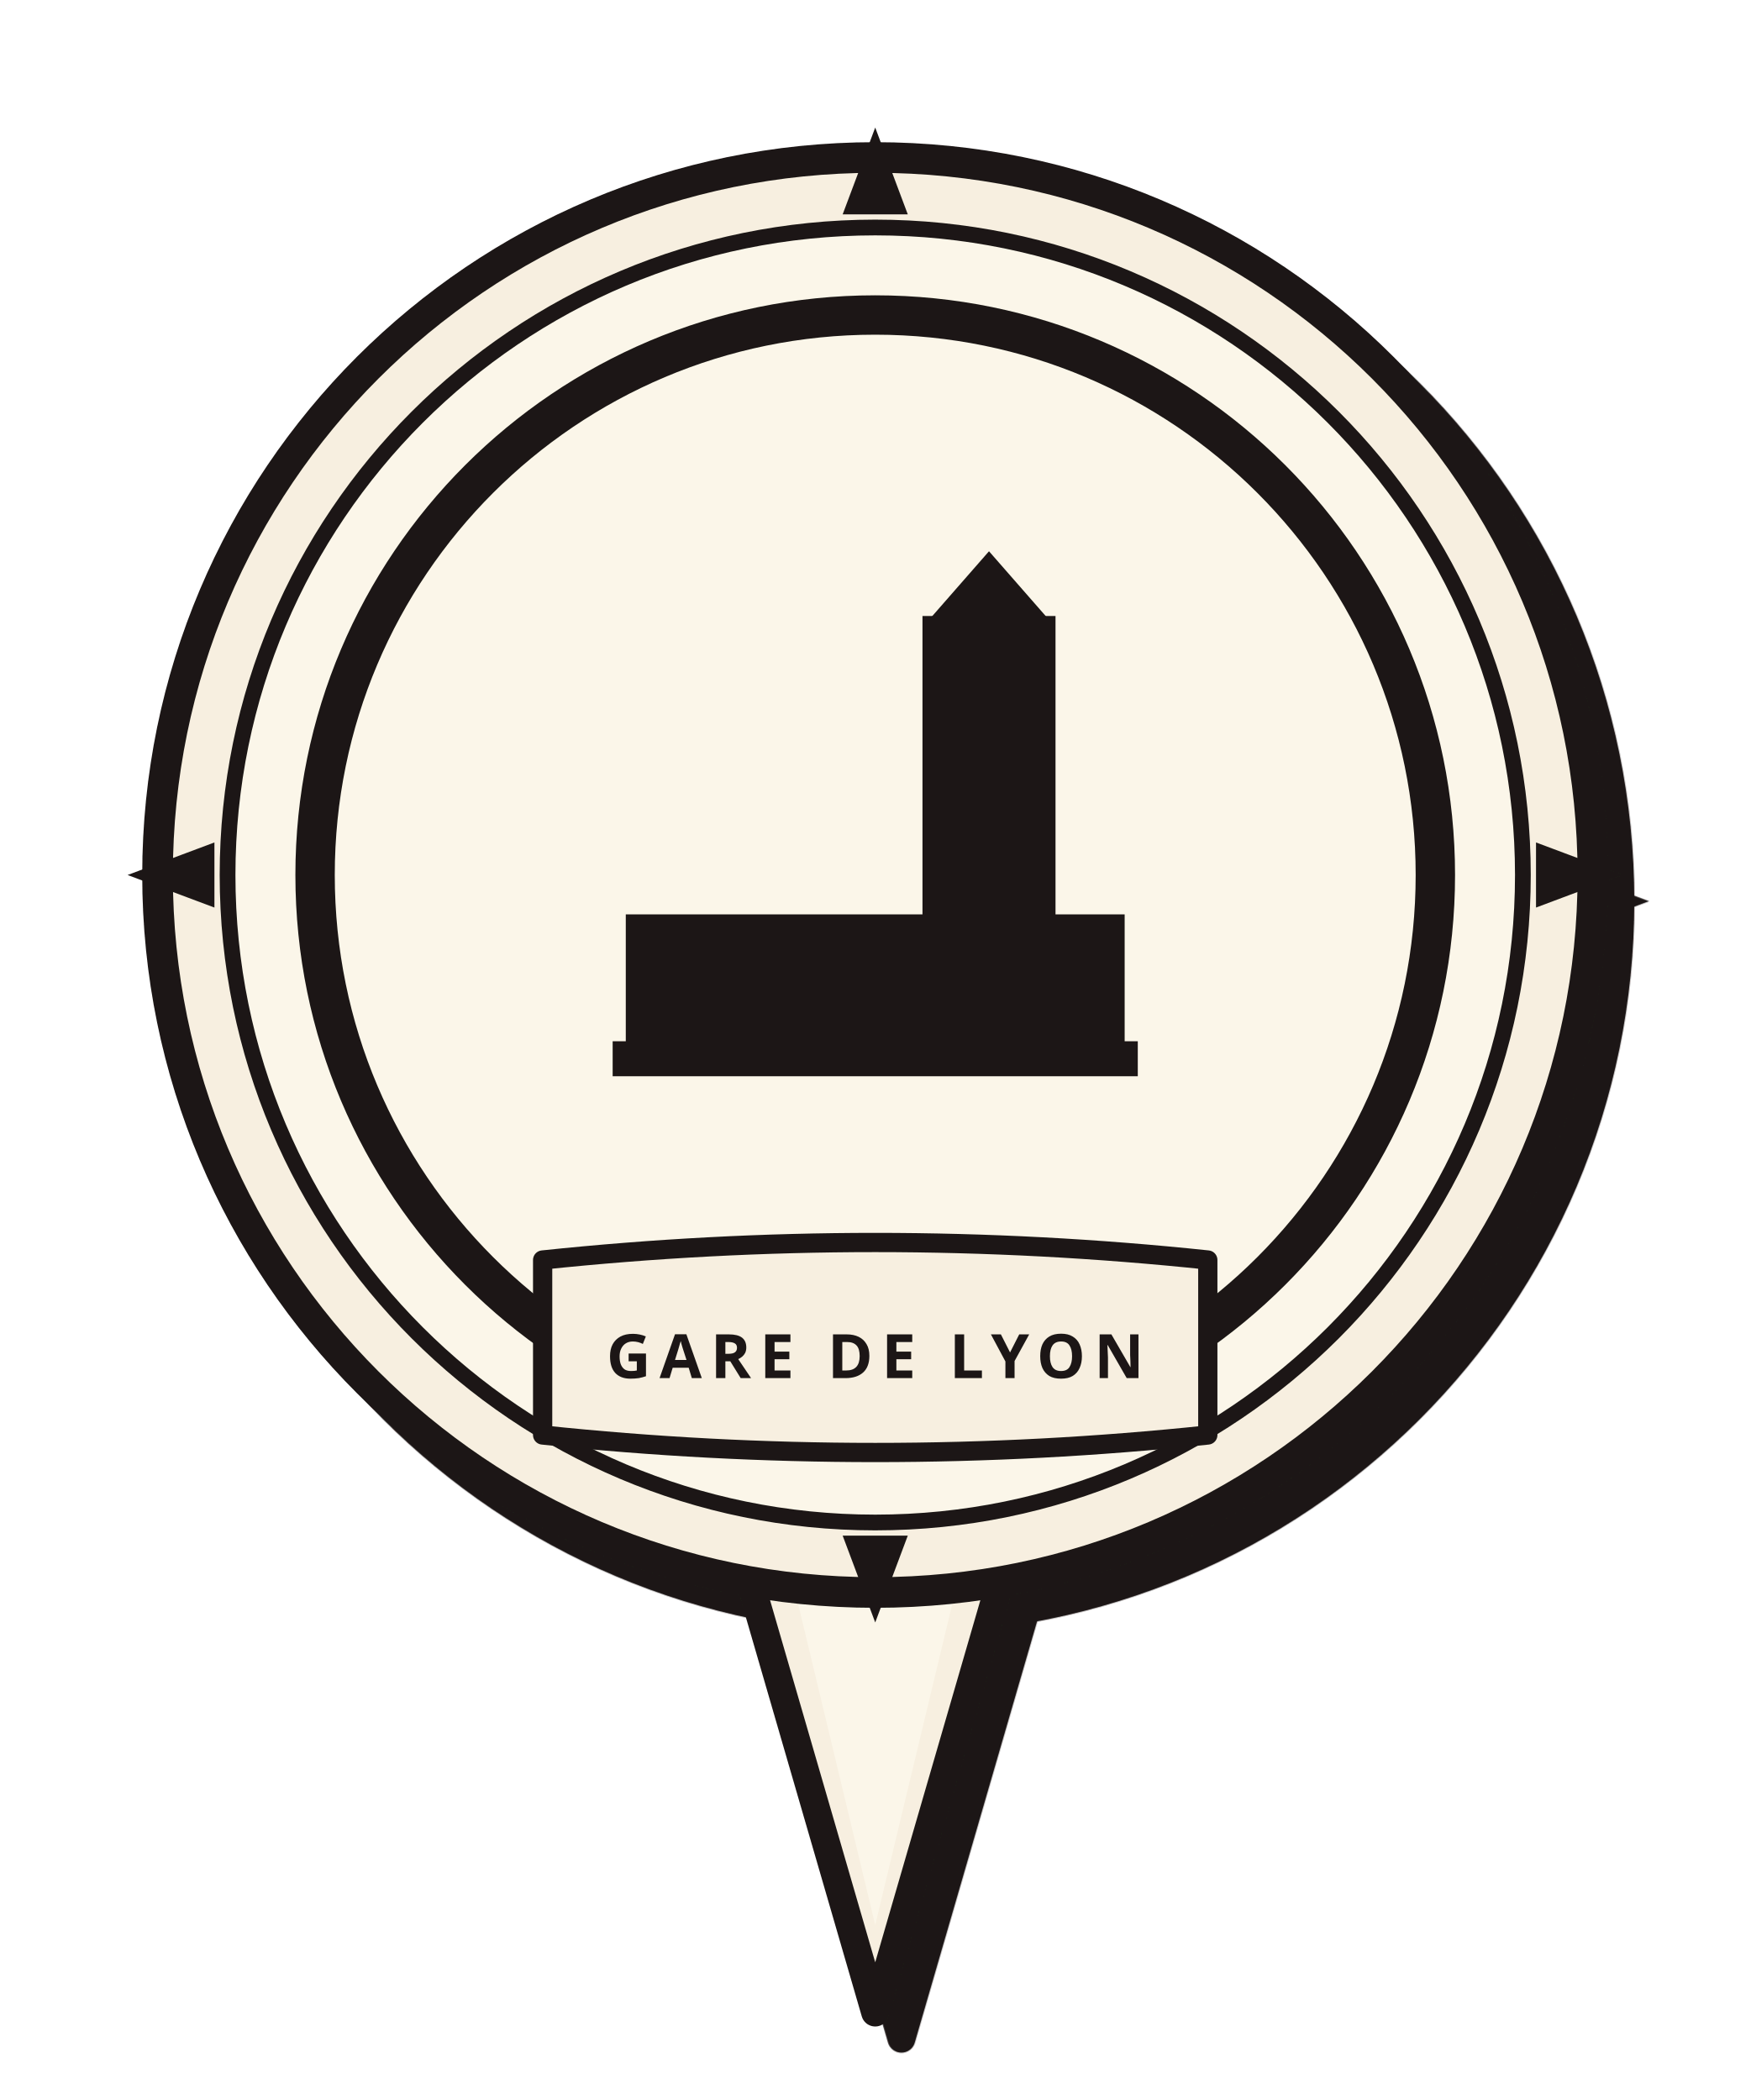
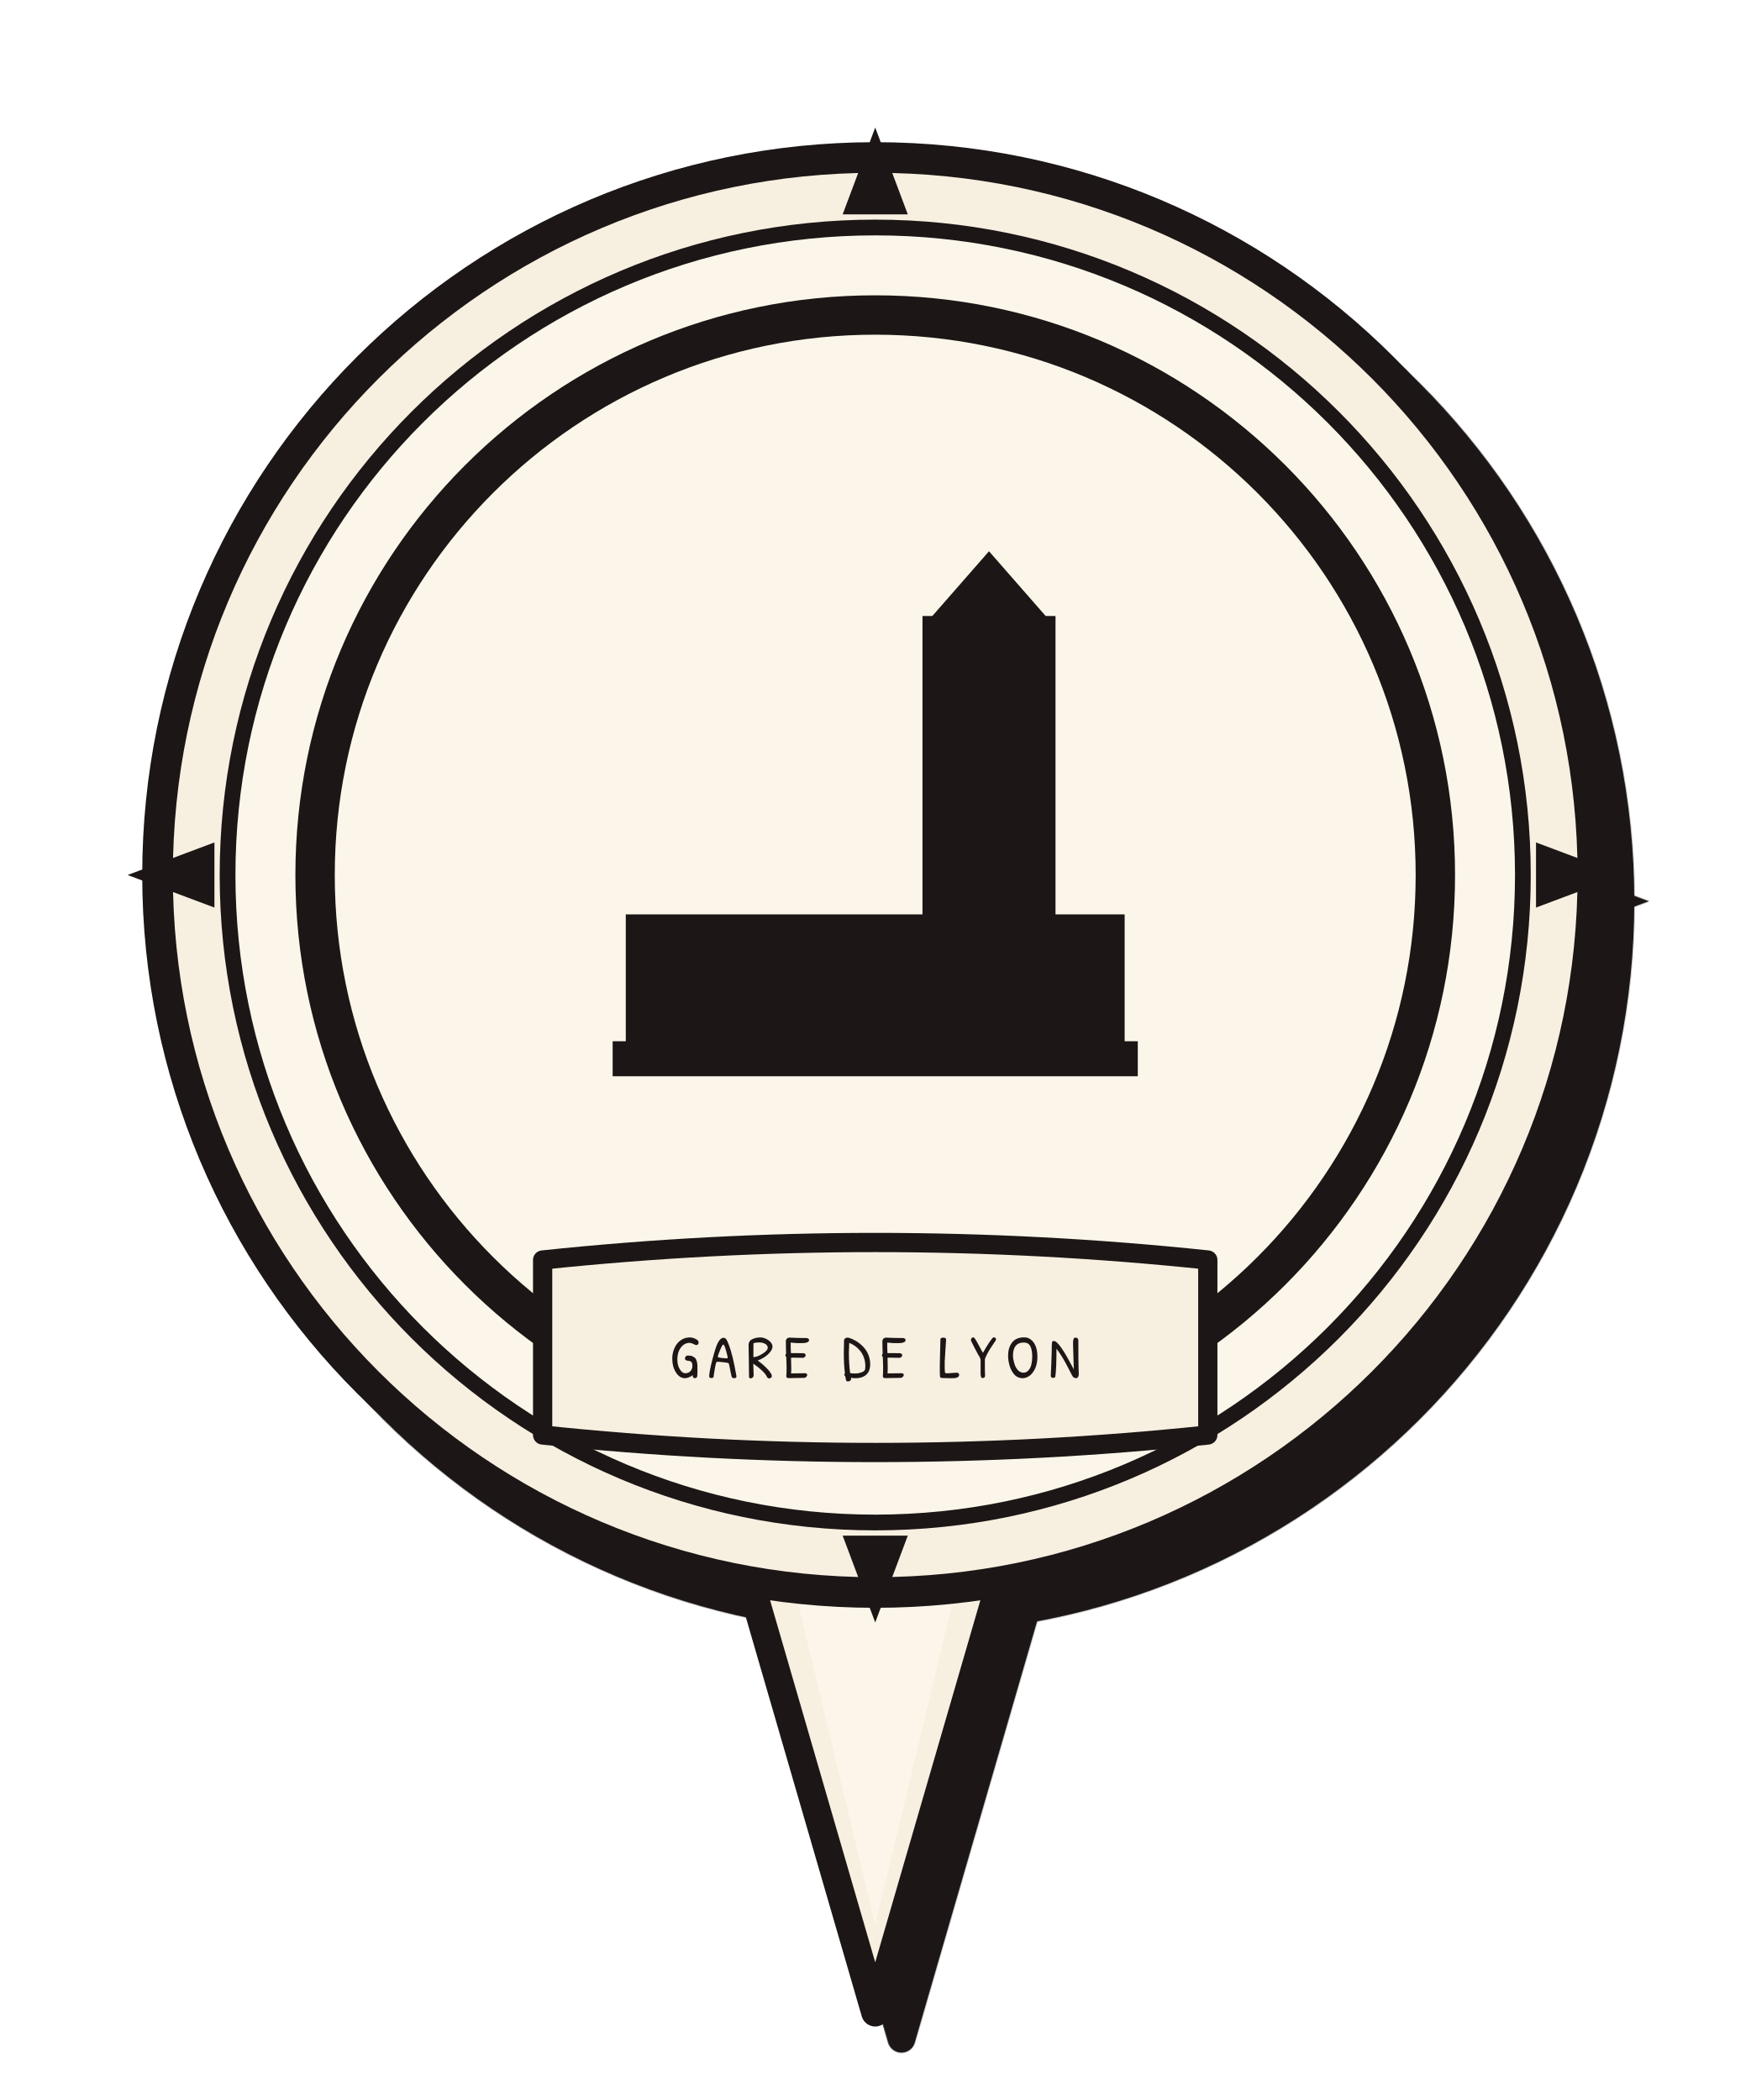
<svg xmlns="http://www.w3.org/2000/svg" viewBox="0 0 200 240" width="100%" height="100%">
  <defs>
    <filter id="comicShadow" x="-20%" y="-20%" width="150%" height="150%">
      <feDropShadow id="station-shadow" dx="3" dy="3" stdDeviation="0" flood-color="#1C1917" flood-opacity="1" />
    </filter>
  </defs>
  <g filter="url(#comicShadow)">
    <polygon points="100,230 82,168 118,168" fill="#F7EFE0" stroke="#1C1917" stroke-width="3.2" stroke-linejoin="round" />
    <polygon id="station-pin-inner" points="100,220 88,170 112,170" fill="#FBF6E9" />
    <circle cx="100" cy="100" r="82" fill="#F7EFE0" stroke="#1C1917" stroke-width="3.5" />
    <circle cx="100" cy="100" r="74" fill="#FBF6E9" stroke="#1C1917" stroke-width="1.8" />
    <circle id="station-accent" cx="100" cy="100" r="64" fill="none" stroke="#1C1917" stroke-width="4.5" stroke-linecap="round" />
    <circle cx="100" cy="100" r="64" fill="none" stroke="#1C1917" stroke-width="1.2" stroke-dasharray="5,4" />
    <g fill="#1C1917" stroke="#1C1917" stroke-width="1">
      <path d="M 100,16 L 103,24 L 97,24 Z" />
      <path d="M 100,184 L 103,176 L 97,176 Z" />
      <path d="M 16,100 L 24,103 L 24,97 Z" />
      <path d="M 184,100 L 176,103 L 176,97 Z" />
    </g>
    <g id="station-glyph" transform="translate(100, 95)">
      <rect x="-28" y="10" width="56" height="16" fill="#1C1917" stroke="#1C1917" stroke-width="1" />
      <rect x="-30" y="24" width="60" height="4" fill="#1C1917" />
      <rect x="6" y="-24" width="14" height="34" fill="#1C1917" stroke="#1C1917" stroke-width="1.2" />
      <circle cx="13" cy="-14" r="4.5" fill="#1C1917" stroke="#1C1917" stroke-width="1" />
      <circle cx="13" cy="-14" r="1" fill="#1C1917" />
      <polygon points="6,-24 13,-32 20,-24" fill="#1C1917" />
    </g>
    <g transform="translate(100, 154)">
      <path id="M -42,-10 Q 0,-14 42,-10 Q 42,10 42,10 Q 0,14 -42,10 Z" d="M -38,-10 Q 0,-14 38,-10 Q 38,10 38,10 Q 0,14 -38,10 Z" fill="#F7EFE0" stroke="#1C1917" stroke-width="2.2" stroke-linejoin="round" />
-       <text id="station-label" x="0" y="3.5" font-family="'Patrick Hand', 'Comic Neue', sans-serif" font-size="7" font-weight="bold" fill="#1C1917" text-anchor="middle" letter-spacing="1">GARE DE LYON</text>
+       <g id="station-label" fill="#1C1917">
+         <path d="M-21.18,-1.15 Q-20.85,-1.15 -20.52,-0.98 Q-20.18,-0.81 -20.18,-0.60 Q-20.18,-0.28 -20.45,-0.28 Q-20.55,-0.28 -20.79,-0.41 Q-21.04,-0.53 -21.20,-0.53 Q-21.81,-0.53 -22.21,0.01 Q-22.61,0.55 -22.61,1.38 Q-22.61,2.00 -22.34,2.47 Q-22.07,2.94 -21.69,2.94 Q-21.32,2.94 -21.10,2.69 Q-20.89,2.44 -20.89,2.13 Q-20.89,1.95 -20.91,1.84 Q-20.94,1.72 -21.04,1.63 Q-21.13,1.53 -21.30,1.53 Q-21.46,1.53 -21.60,1.46 Q-21.74,1.39 -21.74,1.27 Q-21.74,1.15 -21.67,1.05 Q-21.60,0.94 -21.48,0.92 Q-21.01,0.92 -20.84,1.02 Q-20.68,1.12 -20.60,1.18 Q-20.51,1.25 -20.46,1.39 Q-20.40,1.54 -20.37,1.64 Q-20.34,1.74 -20.32,1.95 Q-20.31,2.32 -20.31,2.80 Q-20.31,3.29 -20.38,3.40 Q-20.44,3.49 -20.59,3.50 Q-20.74,3.50 -20.79,3.44 Q-20.85,3.37 -20.86,3.16 Q-21.03,3.30 -21.29,3.41 Q-21.54,3.51 -21.74,3.51 Q-22.35,3.51 -22.77,2.85 Q-23.19,2.20 -23.19,1.27 Q-23.19,0.78 -23.03,0.31 Q-22.87,-0.16 -22.60,-0.48 Q-22.02,-1.15 -21.18,-1.15 ZM-17.33,-1.11 Q-17.15,-1.11 -17.03,-0.96 Q-16.91,-0.80 -16.73,-0.32 Q-16.28,0.82 -15.86,3.25 Q-15.86,3.28 -15.86,3.34 Q-15.86,3.39 -15.92,3.45 Q-15.99,3.51 -16.11,3.51 Q-16.24,3.51 -16.32,3.45 Q-16.40,3.39 -16.43,3.25 Q-16.46,3.12 -16.54,2.72 Q-16.70,1.83 -16.76,1.79 Q-16.84,1.74 -17.32,1.69 Q-17.79,1.63 -17.94,1.63 Q-18.10,1.63 -18.13,1.66 Q-18.25,1.77 -18.47,3.36 Q-18.50,3.49 -18.73,3.49 Q-18.97,3.49 -18.97,3.29 Q-18.97,2.79 -18.60,1.36 Q-18.23,-0.06 -17.99,-0.52 Q-17.68,-1.11 -17.33,-1.11 ZM-17.36,-0.34 Q-17.46,-0.34 -17.72,0.28 Q-17.98,0.90 -17.98,1.05 Q-17.98,1.08 -17.96,1.10 Q-17.91,1.15 -17.52,1.20 Q-17.14,1.24 -17.01,1.24 Q-16.89,1.24 -16.87,1.22 Q-16.86,1.20 -16.86,1.11 Q-16.86,1.02 -17.05,0.34 Q-17.24,-0.34 -17.36,-0.34 ZM-14.00,3.43 Q-14.12,3.53 -14.25,3.53 Q-14.37,3.53 -14.42,3.36 Q-14.44,2.44 -14.44,1.52 L-14.47,-0.25 Q-14.47,-0.78 -14.00,-0.97 Q-13.62,-1.15 -13.10,-1.15 Q-12.83,-1.15 -12.53,-1.02 Q-12.23,-0.89 -11.98,-0.64 Q-11.74,-0.39 -11.74,-0.10 Q-11.74,0.19 -12.01,0.52 Q-12.27,0.85 -12.67,1.11 Q-13.06,1.36 -13.43,1.49 Q-12.78,1.95 -12.30,2.47 Q-11.81,2.99 -11.81,3.28 Q-11.81,3.37 -11.90,3.45 Q-11.99,3.53 -12.12,3.53 Q-12.25,3.53 -12.34,3.42 Q-12.50,3.04 -12.93,2.64 Q-13.36,2.23 -13.93,1.85 L-13.89,3.20 Q-13.89,3.33 -14.00,3.43 ZM-12.87,0.71 Q-12.28,0.34 -12.28,0.04 Q-12.28,-0.26 -12.58,-0.42 Q-12.87,-0.58 -13.27,-0.58 Q-13.67,-0.58 -13.91,-0.48 Q-13.92,-0.13 -13.92,1.10 Q-13.45,1.08 -12.87,0.71 ZM-10.16,1.09 Q-10.26,1.03 -10.26,0.91 Q-10.26,0.79 -10.18,0.69 Q-10.21,-0.01 -10.21,-0.78 Q-10.17,-0.95 -10.08,-1.03 Q-9.99,-1.11 -9.83,-1.13 Q-8.90,-1.08 -7.82,-1.08 Q-7.56,-1.03 -7.56,-0.85 Q-7.56,-0.56 -8.13,-0.51 Q-8.29,-0.50 -8.47,-0.50 L-8.92,-0.50 Q-9.06,-0.50 -9.66,-0.56 Q-9.66,0.31 -9.63,0.64 Q-9.26,0.65 -8.20,0.65 Q-7.95,0.70 -7.95,0.88 Q-7.95,1.06 -8.15,1.15 Q-8.17,1.17 -8.23,1.18 L-9.44,1.16 Q-9.55,1.16 -9.62,1.18 L-9.59,2.38 Q-9.59,2.79 -9.62,2.96 L-7.99,2.94 Q-7.77,2.98 -7.77,3.13 Q-7.77,3.23 -7.86,3.34 Q-7.96,3.44 -8.08,3.47 L-9.87,3.50 Q-10.04,3.50 -10.10,3.44 Q-10.16,3.38 -10.16,3.24 Q-10.13,3.04 -10.13,2.61 L-10.13,2.12 L-10.16,1.09 ZM-3.43,3.28 Q-3.53,3.20 -3.53,3.10 Q-3.53,3.01 -3.46,2.95 Q-3.59,1.95 -3.59,0.65 Q-3.59,0.26 -3.56,-0.88 Q-3.52,-0.98 -3.41,-1.06 Q-3.30,-1.13 -3.21,-1.13 Q-3.11,-1.13 -3.09,-1.13 Q-2.09,-0.85 -1.34,-0.05 Q-0.60,0.76 -0.57,1.88 Q-0.57,3.11 -1.59,3.42 Q-1.88,3.51 -2.21,3.51 Q-2.53,3.51 -2.78,3.46 Q-2.75,3.52 -2.75,3.62 Q-2.75,3.71 -2.87,3.80 Q-2.98,3.88 -3.14,3.88 Q-3.30,3.88 -3.34,3.70 L-3.43,3.28 ZM-3.01,0.59 Q-3.01,1.82 -2.87,2.92 Q-2.70,2.97 -2.30,2.97 Q-1.90,2.97 -1.54,2.83 Q-1.17,2.70 -1.15,2.44 Q-1.13,2.25 -1.13,2.14 Q-1.13,1.23 -1.61,0.53 Q-2.10,-0.17 -2.97,-0.53 Q-3.01,0.29 -3.01,0.59 ZM0.87,1.09 Q0.77,1.03 0.77,0.91 Q0.77,0.79 0.85,0.69 Q0.82,-0.01 0.82,-0.78 Q0.86,-0.95 0.95,-1.03 Q1.04,-1.11 1.20,-1.13 Q2.13,-1.08 3.21,-1.08 Q3.47,-1.03 3.47,-0.85 Q3.47,-0.56 2.90,-0.51 Q2.74,-0.50 2.56,-0.50 L2.11,-0.50 Q1.97,-0.50 1.37,-0.56 Q1.37,0.31 1.40,0.64 Q1.77,0.65 2.83,0.65 Q3.08,0.70 3.08,0.88 Q3.08,1.06 2.88,1.15 Q2.86,1.17 2.80,1.18 L1.59,1.16 Q1.48,1.16 1.41,1.18 L1.43,2.38 Q1.43,2.79 1.41,2.96 L3.04,2.94 Q3.26,2.98 3.26,3.13 Q3.26,3.23 3.17,3.34 Q3.07,3.44 2.95,3.47 L1.15,3.50 Q0.99,3.50 0.93,3.44 Q0.87,3.38 0.87,3.24 Q0.90,3.04 0.90,2.61 L0.90,2.12 L0.87,1.09 ZM7.38,2.53 L7.38,1.98 L7.45,-0.95 Q7.45,-1.03 7.54,-1.08 Q7.63,-1.13 7.77,-1.13 Q8.10,-1.13 8.10,-0.89 Q8.10,-0.81 8.02,0.29 Q7.94,1.39 7.94,1.60 Q7.94,1.60 7.94,2.34 Q7.94,2.87 8.01,2.92 Q8.12,2.95 8.26,2.95 L9.27,2.88 Q9.59,2.88 9.59,3.12 Q9.59,3.31 9.42,3.40 Q9.24,3.49 9.06,3.50 Q8.89,3.51 8.64,3.51 Q7.54,3.51 7.45,3.44 Q7.40,3.40 7.39,3.12 Q7.38,2.84 7.38,2.73 Q7.38,2.62 7.38,2.53 ZM12.04,1.81 L12.04,1.45 Q12.04,1.27 11.93,1.09 Q11.81,0.92 11.37,0.08 Q10.93,-0.76 10.93,-0.87 Q10.93,-0.98 11.02,-1.07 Q11.11,-1.16 11.20,-1.16 Q11.29,-1.16 11.41,-0.99 Q11.53,-0.83 11.89,-0.15 Q12.25,0.54 12.31,0.61 Q12.98,-0.58 13.39,-1.07 Q13.49,-1.16 13.55,-1.16 Q13.60,-1.16 13.63,-1.15 Q13.80,-1.08 13.80,-0.96 Q13.80,-0.85 13.74,-0.76 Q13.69,-0.68 13.44,-0.32 Q13.07,0.20 12.80,0.72 Q12.53,1.25 12.53,1.37 L12.53,2.65 L12.55,3.21 Q12.55,3.37 12.46,3.43 Q12.38,3.49 12.26,3.49 Q12.13,3.49 12.09,3.35 Q12.05,3.22 12.04,3.00 Q12.04,2.79 12.04,2.37 L12.04,1.81 ZM17.03,-1.16 Q17.52,-1.16 17.86,-0.84 Q18.53,-0.24 18.53,1.06 Q18.53,2.36 17.79,3.10 Q17.40,3.47 16.90,3.51 Q16.24,3.51 15.86,3.05 Q15.49,2.60 15.34,2.03 Q15.18,1.47 15.18,0.94 Q15.18,0.05 15.61,-0.53 Q16.05,-1.16 17.03,-1.16 ZM16.98,-0.57 Q16.04,-0.57 15.81,0.31 Q15.74,0.55 15.74,0.92 Q15.74,1.29 15.88,1.78 Q16.07,2.44 16.44,2.71 Q16.66,2.88 16.96,2.88 Q17.27,2.88 17.52,2.60 Q17.76,2.32 17.85,1.90 Q17.94,1.47 17.94,1.04 Q17.94,0.27 17.72,-0.15 Q17.50,-0.57 16.98,-0.57 ZM22.92,-1.13 Q23.03,-1.13 23.12,-1.04 Q23.21,-0.95 23.21,-0.82 Q23.21,1.92 23.24,2.49 Q23.26,3.06 23.26,3.07 Q23.26,3.23 23.18,3.36 Q23.09,3.50 22.99,3.50 Q22.89,3.50 22.84,3.49 Q22.79,3.48 22.74,3.46 Q22.70,3.45 22.66,3.41 L22.59,3.34 Q22.56,3.31 22.52,3.23 Q22.47,3.15 22.44,3.10 Q22.42,3.05 22.36,2.93 Q22.30,2.81 22.10,2.43 Q21.90,2.05 21.74,1.75 Q21.18,0.73 20.71,0.15 Q20.71,2.42 20.58,3.30 Q20.56,3.47 20.32,3.47 Q20.21,3.47 20.14,3.42 Q20.06,3.36 20.06,3.23 Q20.06,3.11 20.12,1.85 Q20.17,0.59 20.17,0.28 Q20.17,-0.04 20.17,-0.12 Q20.17,-0.62 20.25,-0.69 Q20.32,-0.75 20.41,-0.75 Q20.79,-0.75 21.58,0.51 Q21.74,0.76 22.17,1.54 Q22.60,2.32 22.69,2.50 L22.60,-0.41 Q22.60,-1.01 22.74,-1.09 Q22.81,-1.13 22.92,-1.13 Z" />
+       </g>
    </g>
  </g>
</svg>
